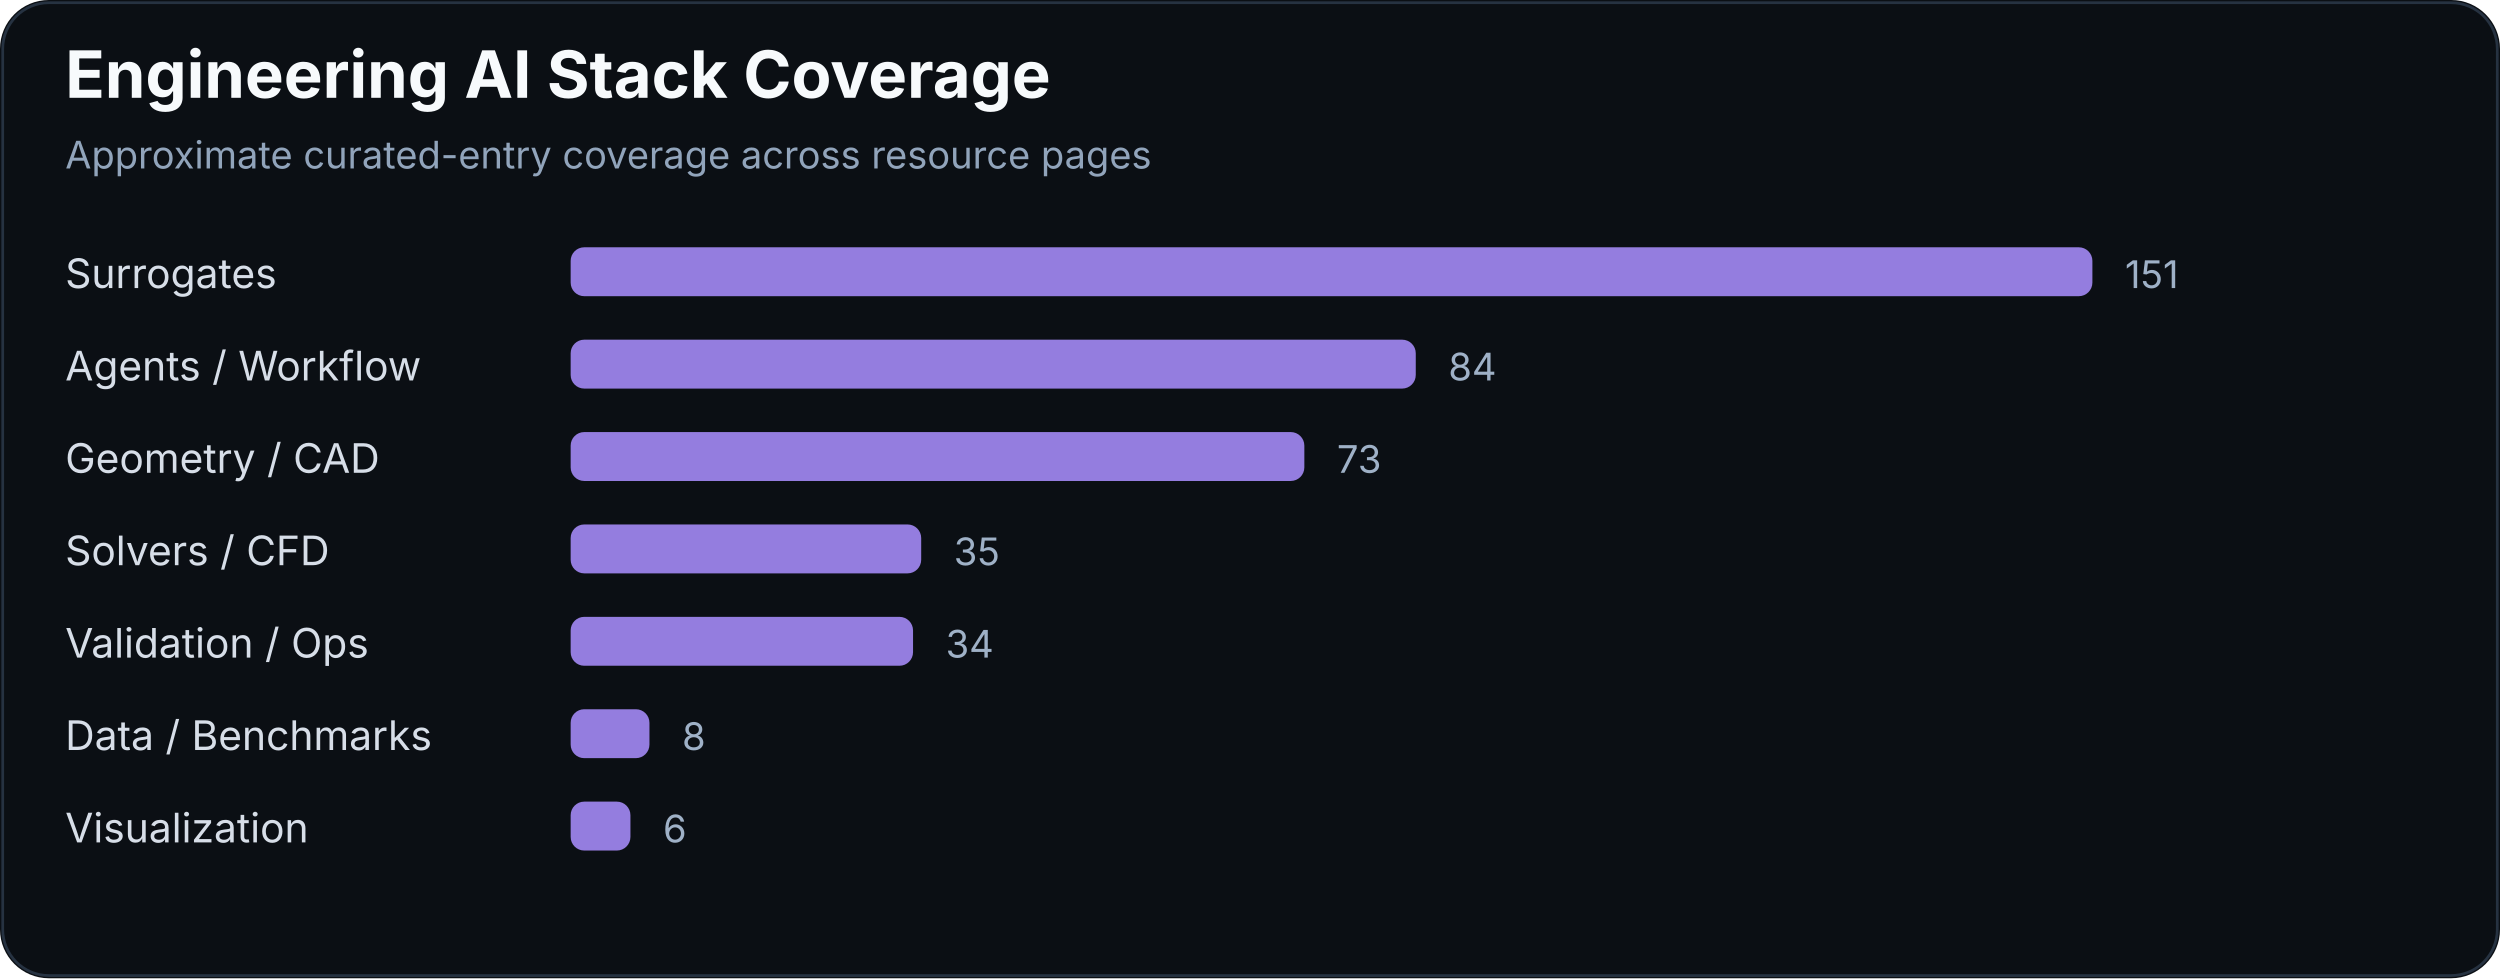
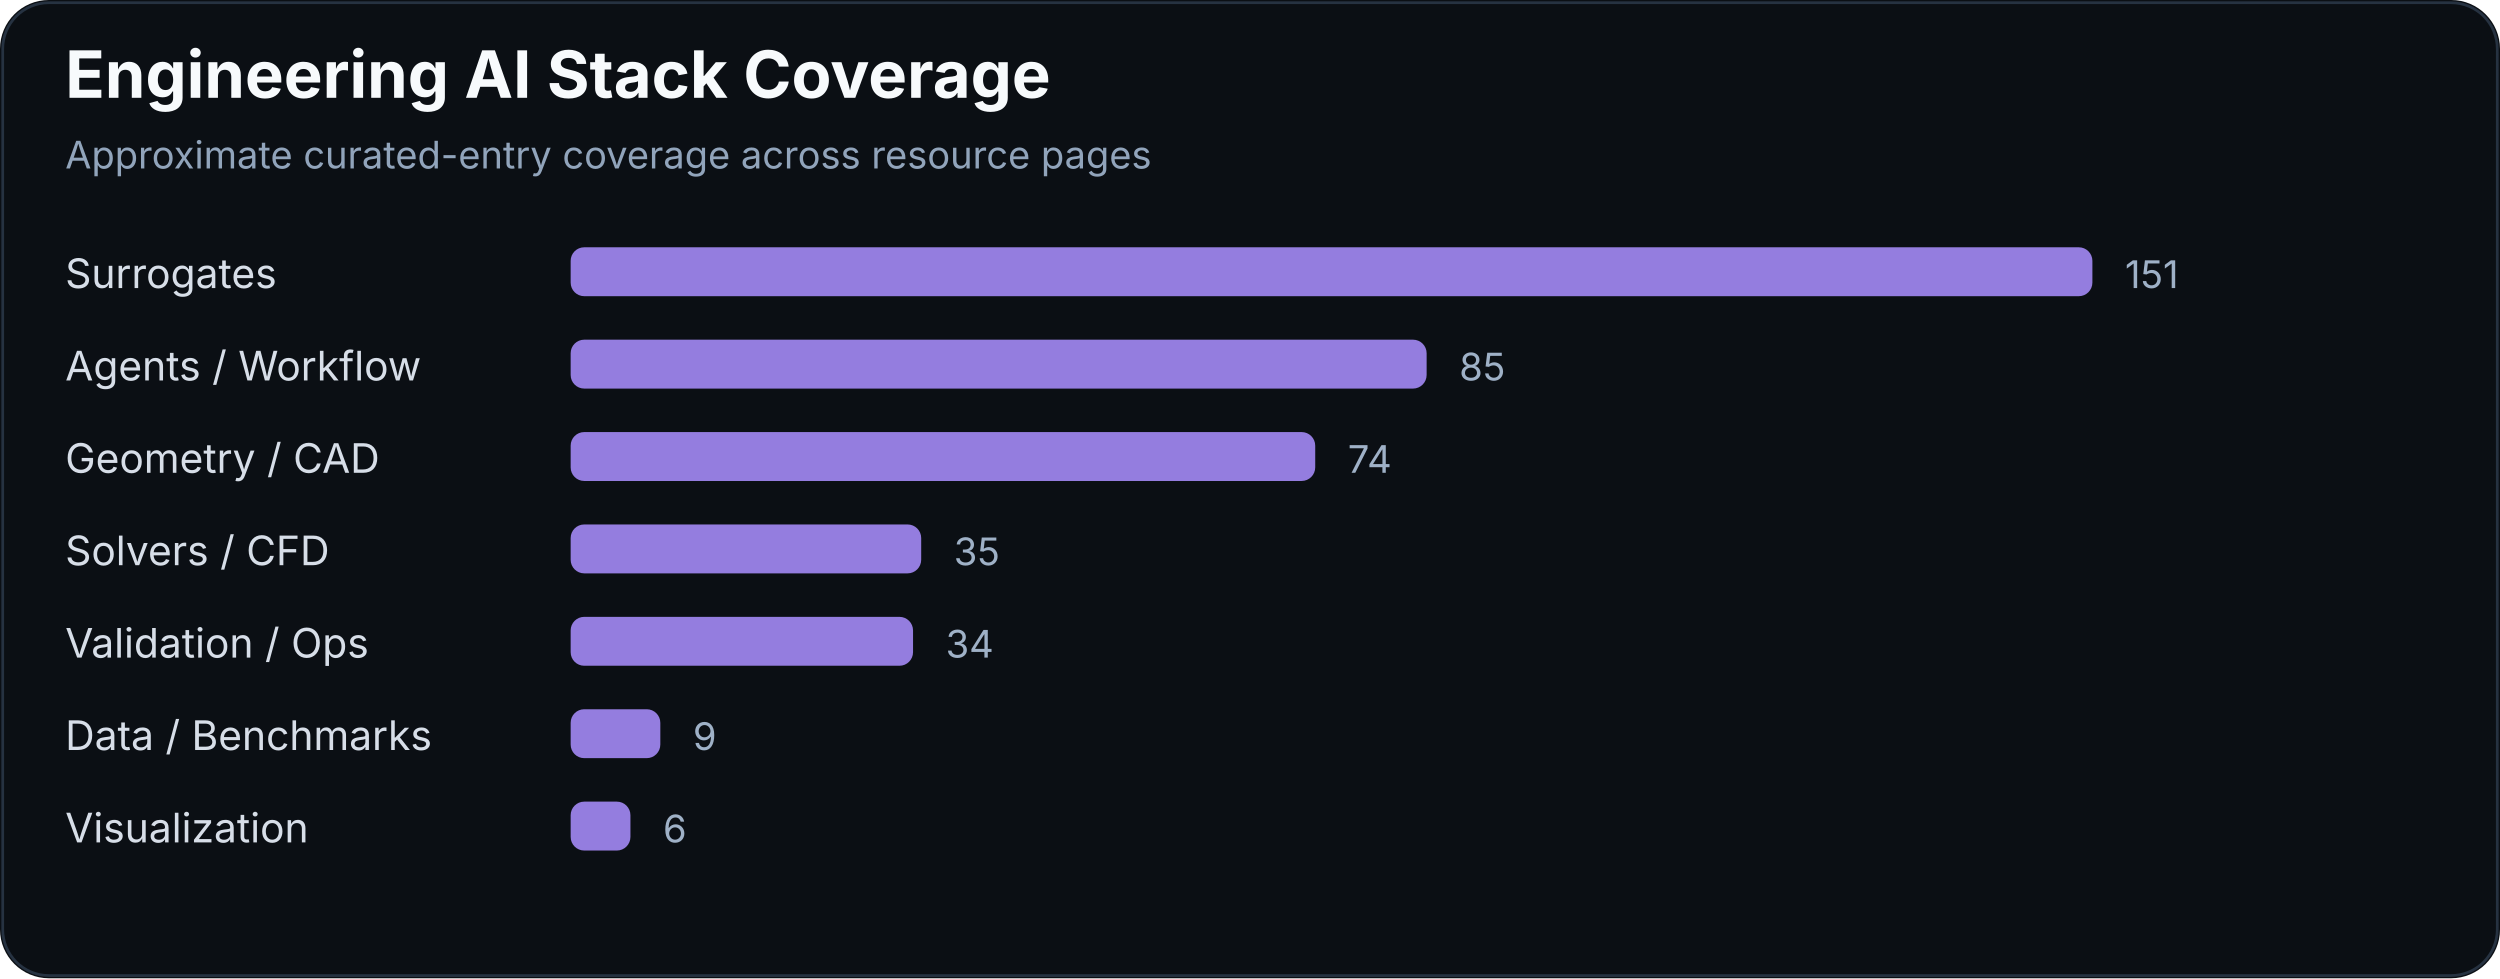
<svg xmlns="http://www.w3.org/2000/svg" width="920" height="360" viewBox="0 0 920 360">
  <rect width="100%" height="100%" rx="18" fill="#0b0f14" />
  <rect x="1" y="1" width="918" height="358" rx="17" fill="none" stroke="#263241" />
  <text x="24" y="36" font-size="24" font-family="Inter, ui-sans-serif, system-ui, -apple-system, Segoe UI, sans-serif" font-weight="700" fill="#f7fafc">Engineering AI Stack Coverage</text>
  <text x="24" y="62" font-size="14" font-family="Inter, ui-sans-serif, system-ui, -apple-system, Segoe UI, sans-serif" fill="#91a4bb">Approximate curated-entry coverage across resource pages</text>
  <g font-family="Inter, ui-sans-serif, system-ui, -apple-system, Segoe UI, sans-serif">
    <text x="24" y="106" font-size="15" fill="#d7dee8">Surrogates</text>
    <rect x="210" y="91" width="560" height="18" rx="5" fill="#a78bfa" opacity="0.88" />
    <text x="782" y="106" font-size="14" fill="#9fb1c7">151</text>
    <text x="24" y="140" font-size="15" fill="#d7dee8">Agents / Workflow</text>
-     <rect x="210" y="125" width="311" height="18" rx="5" fill="#a78bfa" opacity="0.88" />
-     <text x="533" y="140" font-size="14" fill="#9fb1c7">84</text>
+     <rect x="210" y="125" width="315" height="18" rx="5" fill="#a78bfa" opacity="0.88" />
+     <text x="537" y="140" font-size="14" fill="#9fb1c7">85</text>
    <text x="24" y="174" font-size="15" fill="#d7dee8">Geometry / CAD</text>
-     <rect x="210" y="159" width="270" height="18" rx="5" fill="#a78bfa" opacity="0.88" />
-     <text x="492" y="174" font-size="14" fill="#9fb1c7">73</text>
+     <rect x="210" y="159" width="274" height="18" rx="5" fill="#a78bfa" opacity="0.88" />
+     <text x="496" y="174" font-size="14" fill="#9fb1c7">74</text>
    <text x="24" y="208" font-size="15" fill="#d7dee8">Solvers / CFD</text>
    <rect x="210" y="193" width="129" height="18" rx="5" fill="#a78bfa" opacity="0.88" />
    <text x="351" y="208" font-size="14" fill="#9fb1c7">35</text>
    <text x="24" y="242" font-size="15" fill="#d7dee8">Validation / Ops</text>
    <rect x="210" y="227" width="126" height="18" rx="5" fill="#a78bfa" opacity="0.88" />
    <text x="348" y="242" font-size="14" fill="#9fb1c7">34</text>
    <text x="24" y="276" font-size="15" fill="#d7dee8">Data / Benchmarks</text>
-     <rect x="210" y="261" width="29" height="18" rx="5" fill="#a78bfa" opacity="0.88" />
-     <text x="251" y="276" font-size="14" fill="#9fb1c7">8</text>
+     <rect x="210" y="261" width="33" height="18" rx="5" fill="#a78bfa" opacity="0.88" />
+     <text x="255" y="276" font-size="14" fill="#9fb1c7">9</text>
    <text x="24" y="310" font-size="15" fill="#d7dee8">Visualization</text>
    <rect x="210" y="295" width="22" height="18" rx="5" fill="#a78bfa" opacity="0.88" />
    <text x="244" y="310" font-size="14" fill="#9fb1c7">6</text>
  </g>
</svg>
